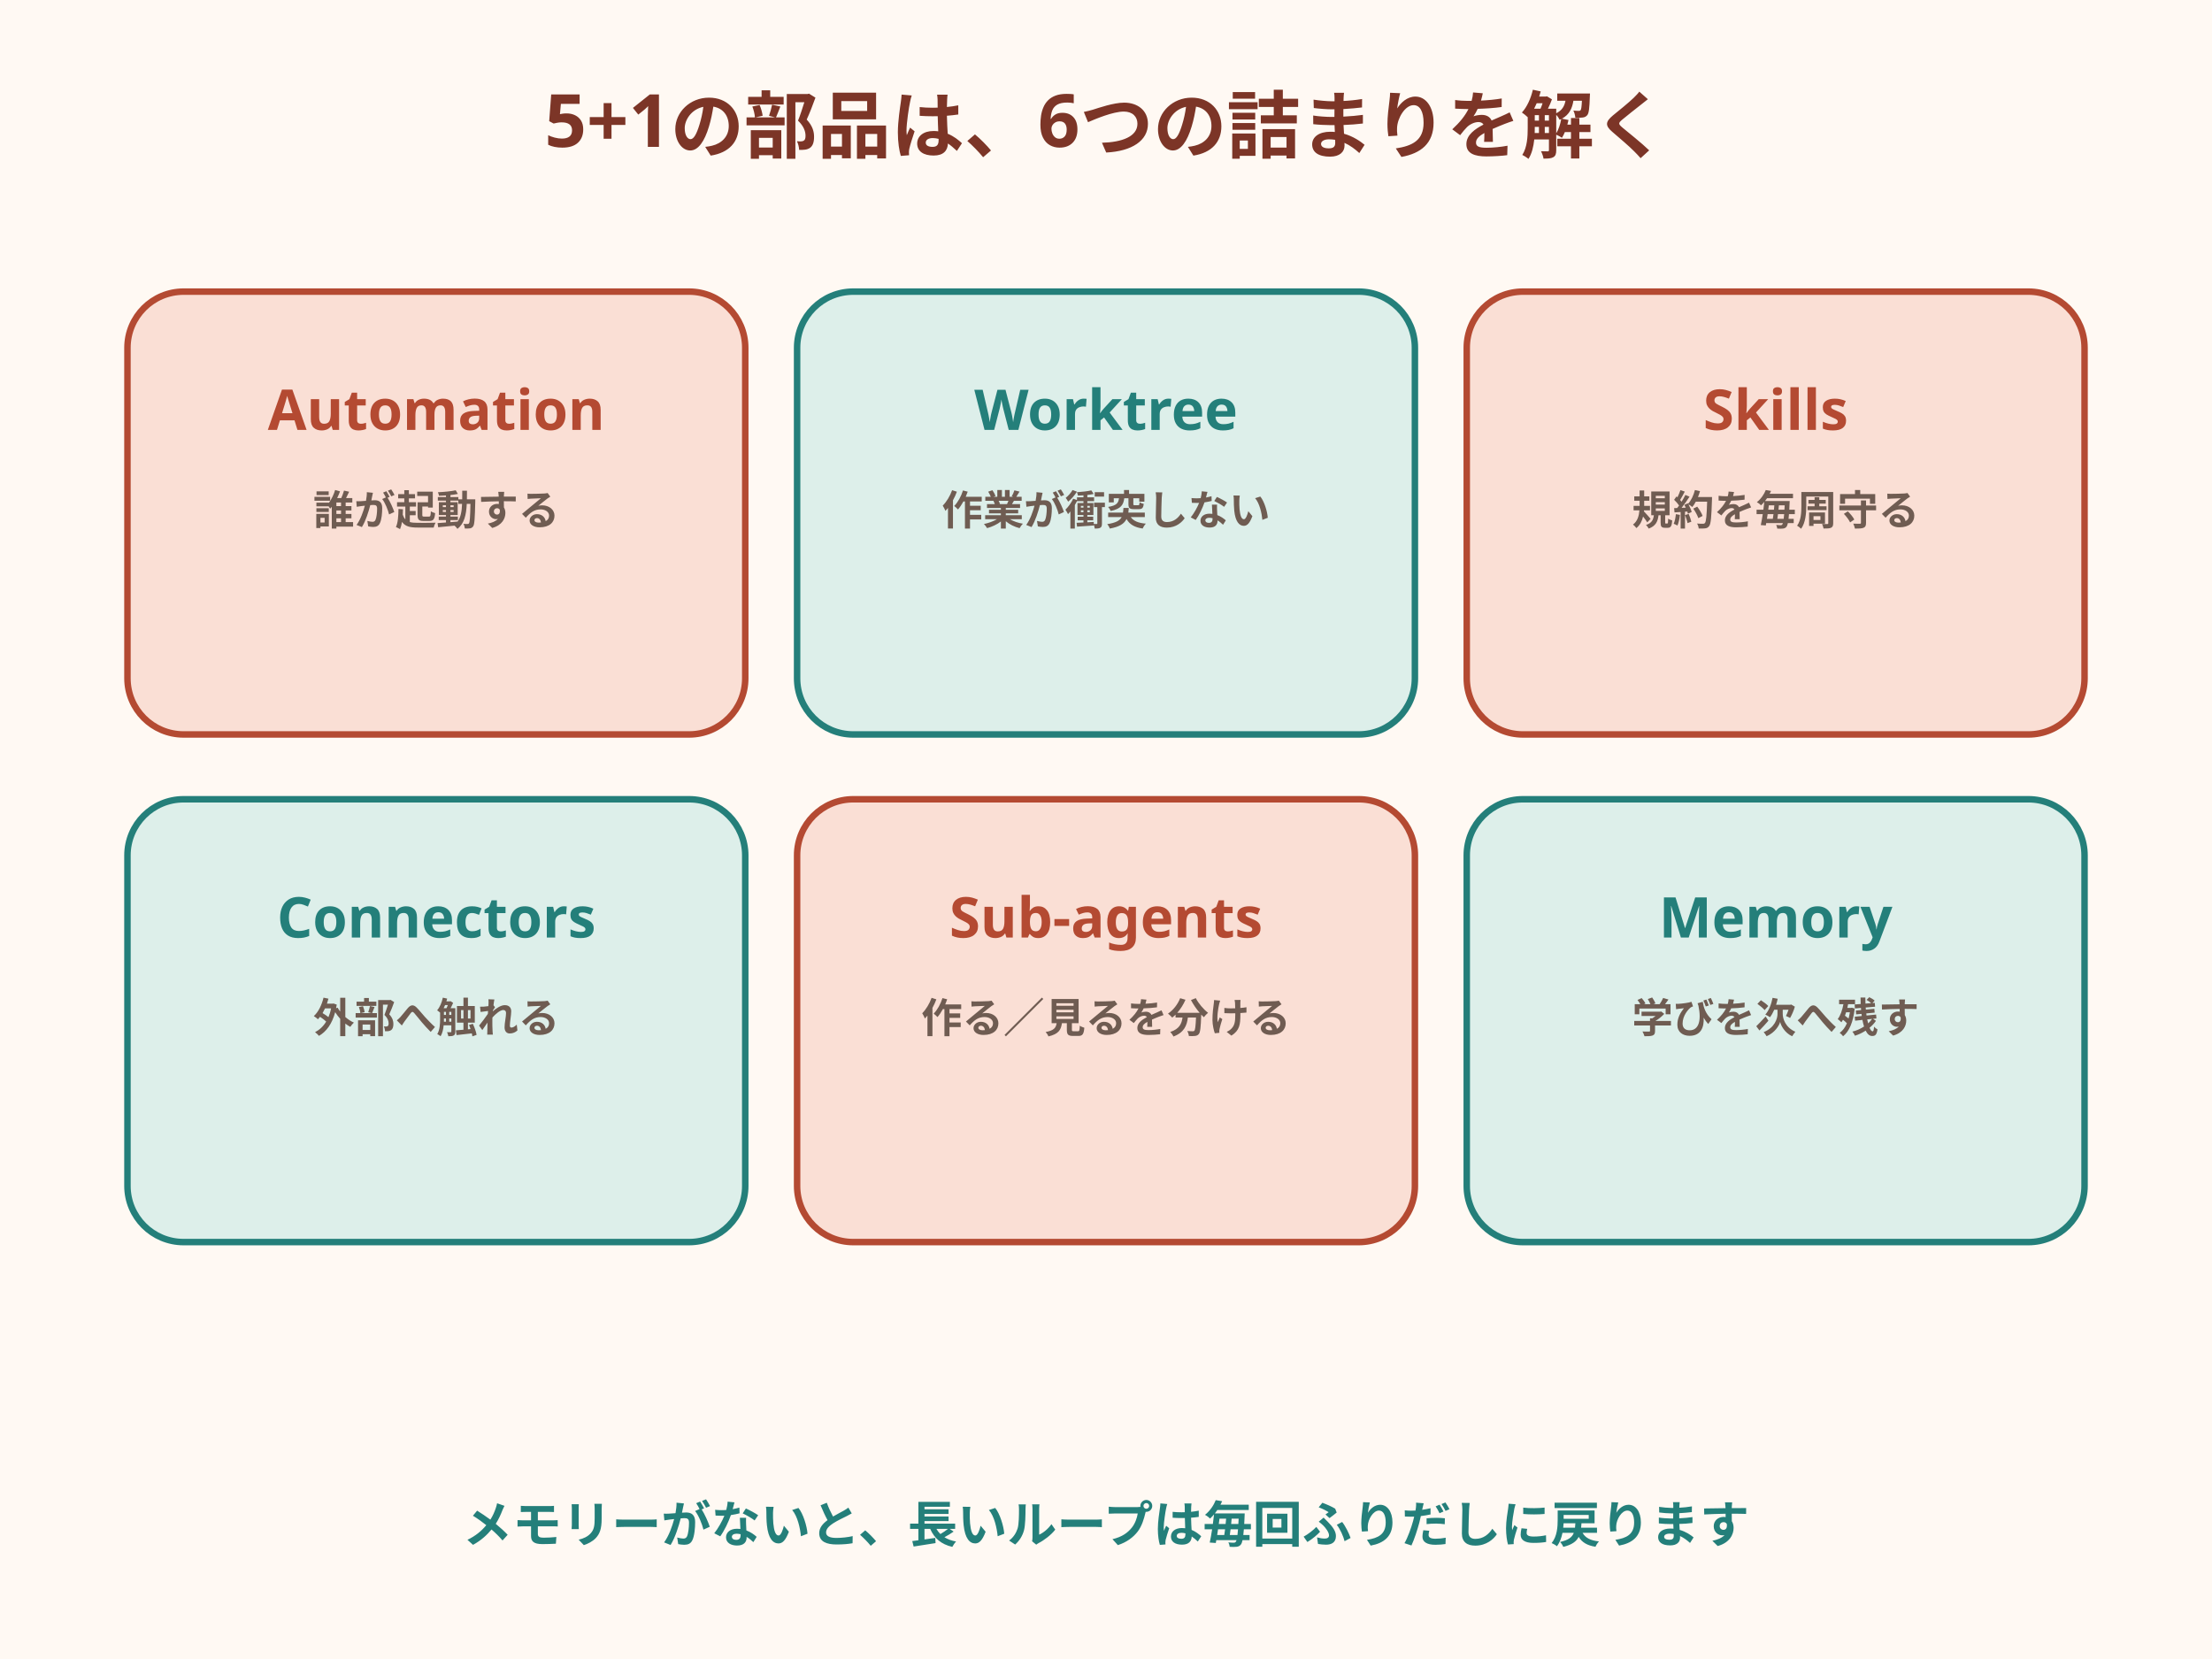
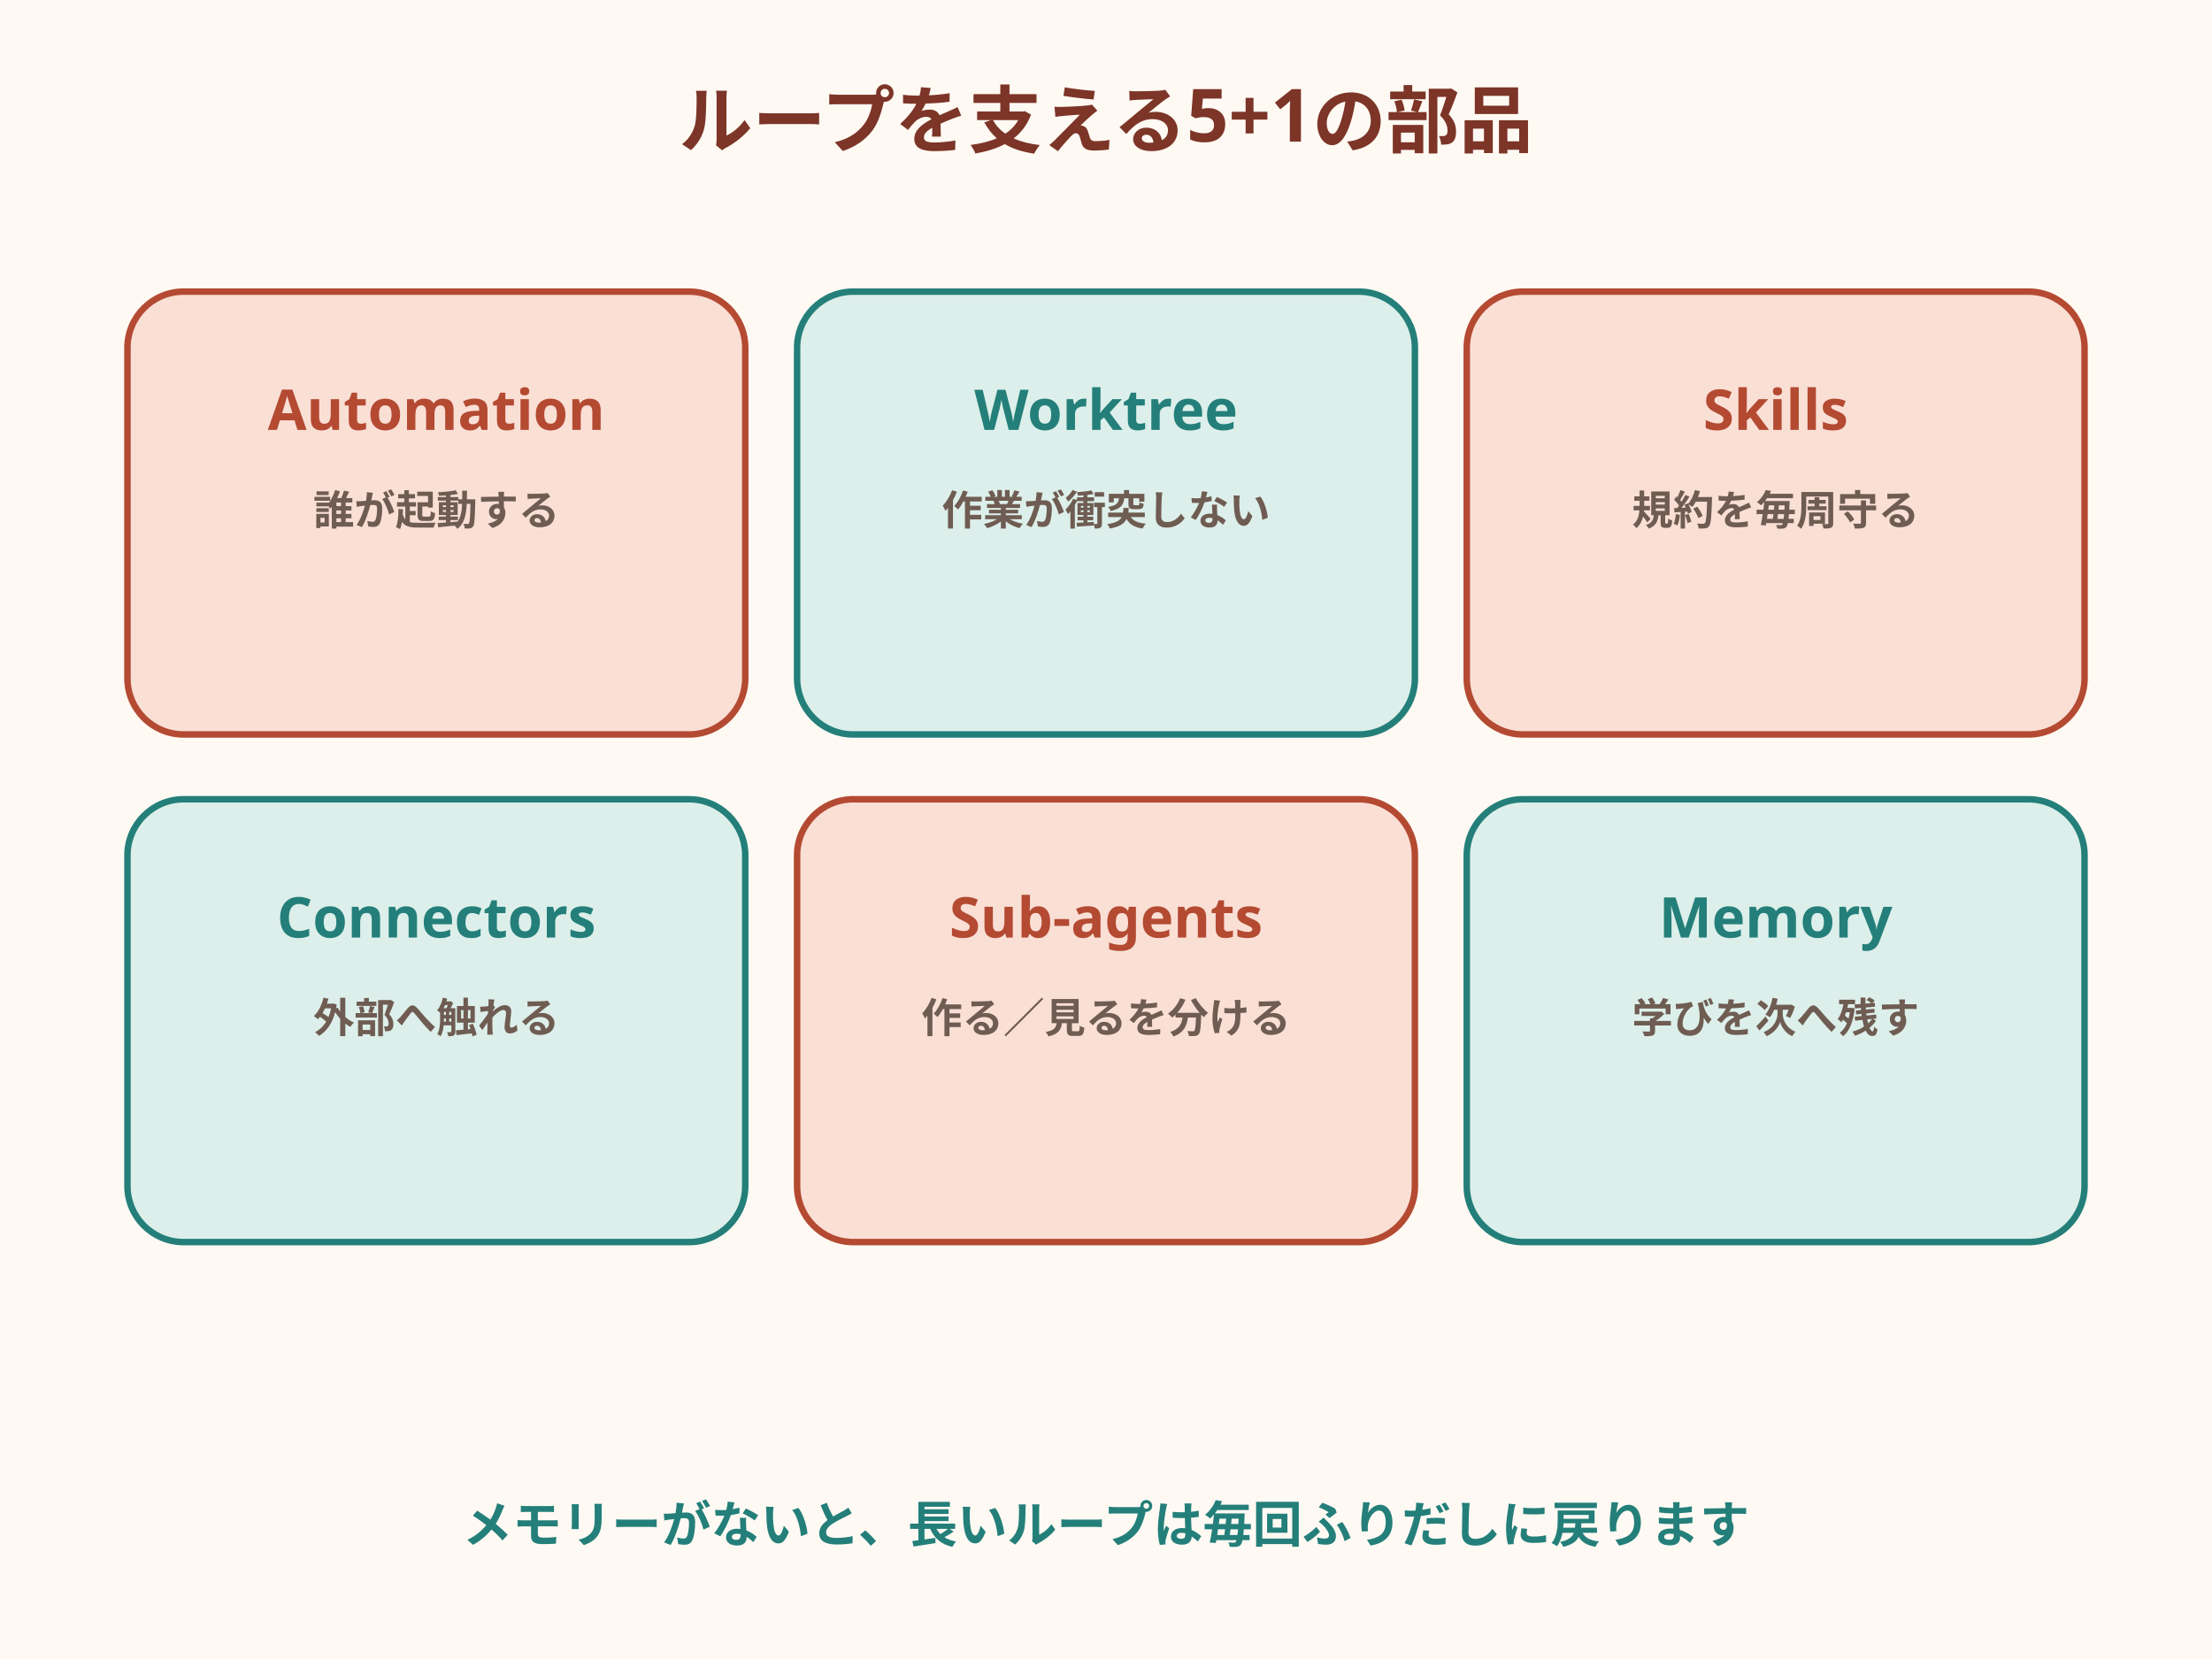
<svg xmlns="http://www.w3.org/2000/svg" width="1024" height="768" viewBox="0 0 1024 768">
  <defs>
    <marker id="arrow" viewBox="0 0 10 10" refX="9" refY="5" markerWidth="9" markerHeight="9" orient="auto-start-reverse">
      <path d="M 0 0 L 10 5 L 0 10 z" fill="context-stroke" />
    </marker>
  </defs>
  <rect width="1024" height="768" fill="#FFF9F3" />
-   <text x="512" y="68" text-anchor="middle" font-family="Hiragino Sans, Yu Gothic, sans-serif" font-size="34" font-weight="800" fill="#7C3527">5+1の部品は、6つの詰まりを解く</text>
+   <text x="512" y="68" text-anchor="middle" font-family="Hiragino Sans, Yu Gothic, sans-serif" font-size="34" font-weight="800" fill="#7C3527">ループを支える5+1の部品</text>
  <rect x="59" y="135" width="286" height="205" rx="26" fill="#FADFD5" stroke="#B44A32" stroke-width="3" />
  <text x="202" y="199" text-anchor="middle" font-family="Hiragino Sans, Yu Gothic, sans-serif" font-size="26" font-weight="800" fill="#B44A32">Automation</text>
  <text x="202" y="243" text-anchor="middle" font-family="Hiragino Sans, Yu Gothic, sans-serif" font-size="19" font-weight="600" fill="#6F5C52">誰が起動する</text>
  <rect x="369" y="135" width="286" height="205" rx="26" fill="#DDEFEA" stroke="#247F7A" stroke-width="3" />
  <text x="512" y="199" text-anchor="middle" font-family="Hiragino Sans, Yu Gothic, sans-serif" font-size="26" font-weight="800" fill="#247F7A">Worktree</text>
  <text x="512" y="243" text-anchor="middle" font-family="Hiragino Sans, Yu Gothic, sans-serif" font-size="19" font-weight="600" fill="#6F5C52">作業が衝突しない</text>
  <rect x="679" y="135" width="286" height="205" rx="26" fill="#FADFD5" stroke="#B44A32" stroke-width="3" />
  <text x="822" y="199" text-anchor="middle" font-family="Hiragino Sans, Yu Gothic, sans-serif" font-size="26" font-weight="800" fill="#B44A32">Skills</text>
  <text x="822" y="243" text-anchor="middle" font-family="Hiragino Sans, Yu Gothic, sans-serif" font-size="19" font-weight="600" fill="#6F5C52">規約を毎周守る</text>
  <rect x="59" y="370" width="286" height="205" rx="26" fill="#DDEFEA" stroke="#247F7A" stroke-width="3" />
  <text x="202" y="434" text-anchor="middle" font-family="Hiragino Sans, Yu Gothic, sans-serif" font-size="26" font-weight="800" fill="#247F7A">Connectors</text>
  <text x="202" y="478" text-anchor="middle" font-family="Hiragino Sans, Yu Gothic, sans-serif" font-size="19" font-weight="600" fill="#6F5C52">外部へ触れる</text>
  <rect x="369" y="370" width="286" height="205" rx="26" fill="#FADFD5" stroke="#B44A32" stroke-width="3" />
  <text x="512" y="434" text-anchor="middle" font-family="Hiragino Sans, Yu Gothic, sans-serif" font-size="26" font-weight="800" fill="#B44A32">Sub-agents</text>
  <text x="512" y="478" text-anchor="middle" font-family="Hiragino Sans, Yu Gothic, sans-serif" font-size="19" font-weight="600" fill="#6F5C52">作る／見るを分ける</text>
  <rect x="679" y="370" width="286" height="205" rx="26" fill="#DDEFEA" stroke="#247F7A" stroke-width="3" />
  <text x="822" y="434" text-anchor="middle" font-family="Hiragino Sans, Yu Gothic, sans-serif" font-size="26" font-weight="800" fill="#247F7A">Memory</text>
  <text x="822" y="478" text-anchor="middle" font-family="Hiragino Sans, Yu Gothic, sans-serif" font-size="19" font-weight="600" fill="#6F5C52">学びを次へ残す</text>
  <text x="512" y="714" text-anchor="middle" font-family="Hiragino Sans, Yu Gothic, sans-serif" font-size="23" font-weight="800" fill="#247F7A">メモリーがないと、長いループは毎回ふりだしに戻ります</text>
</svg>
